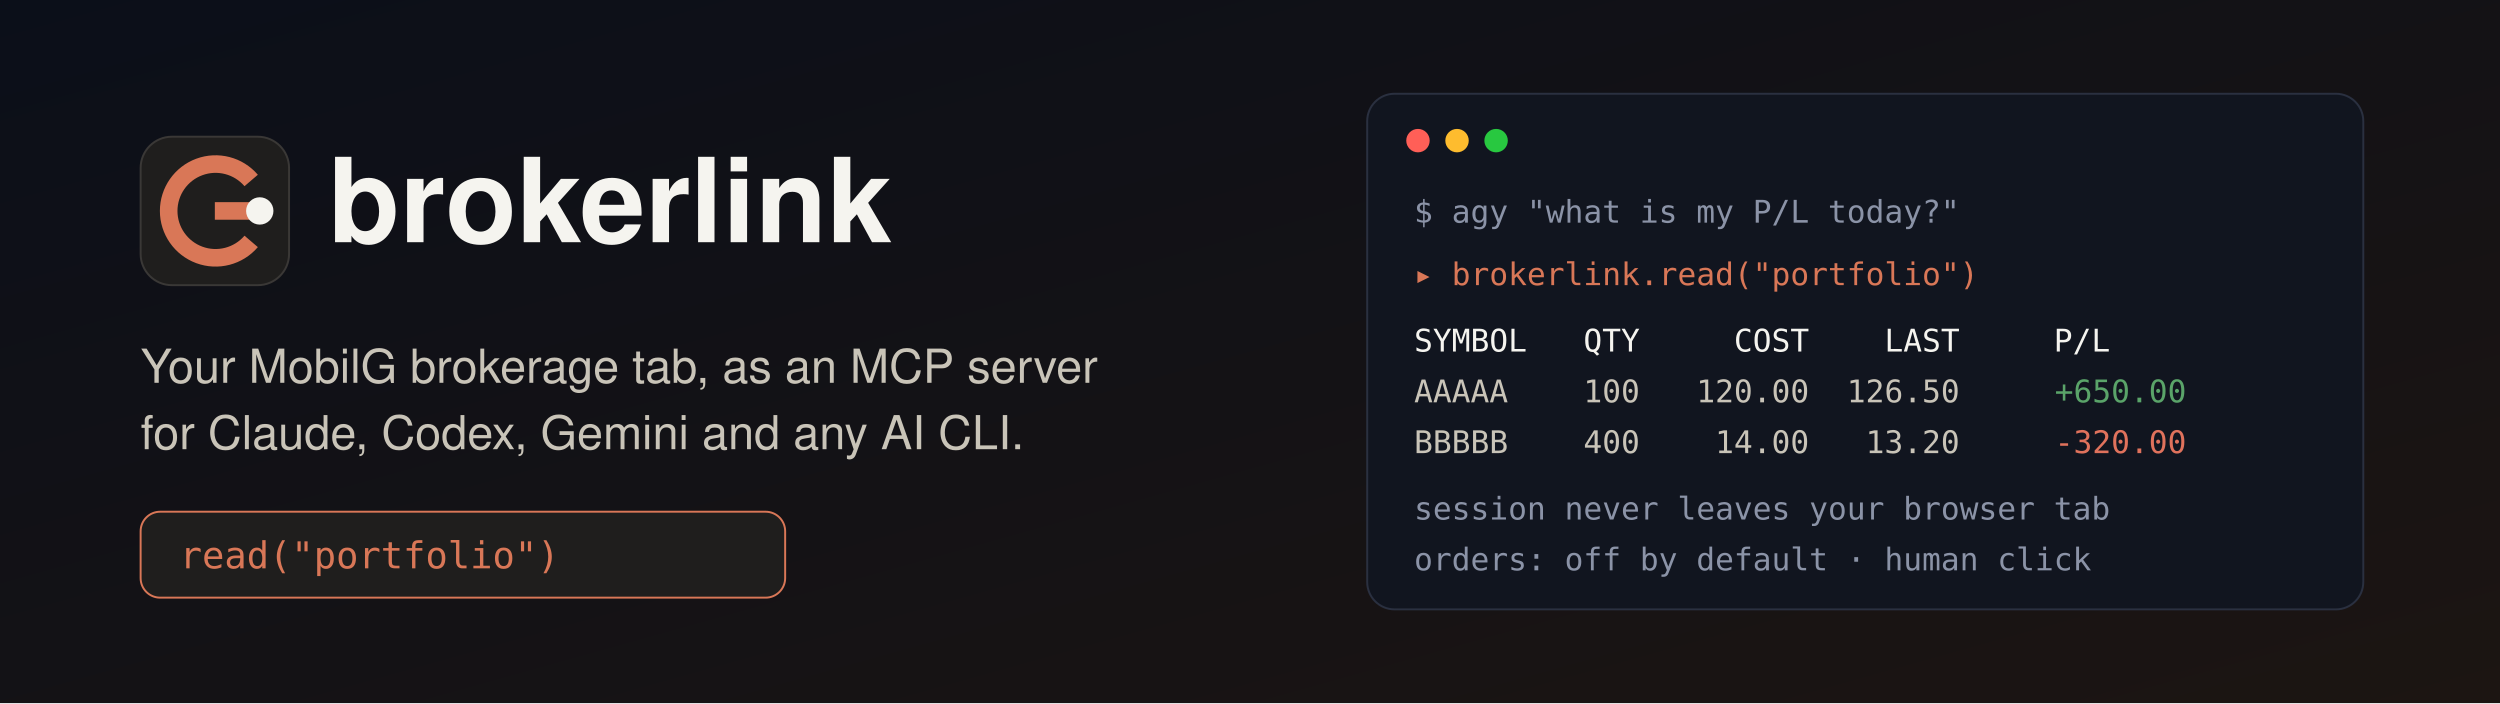
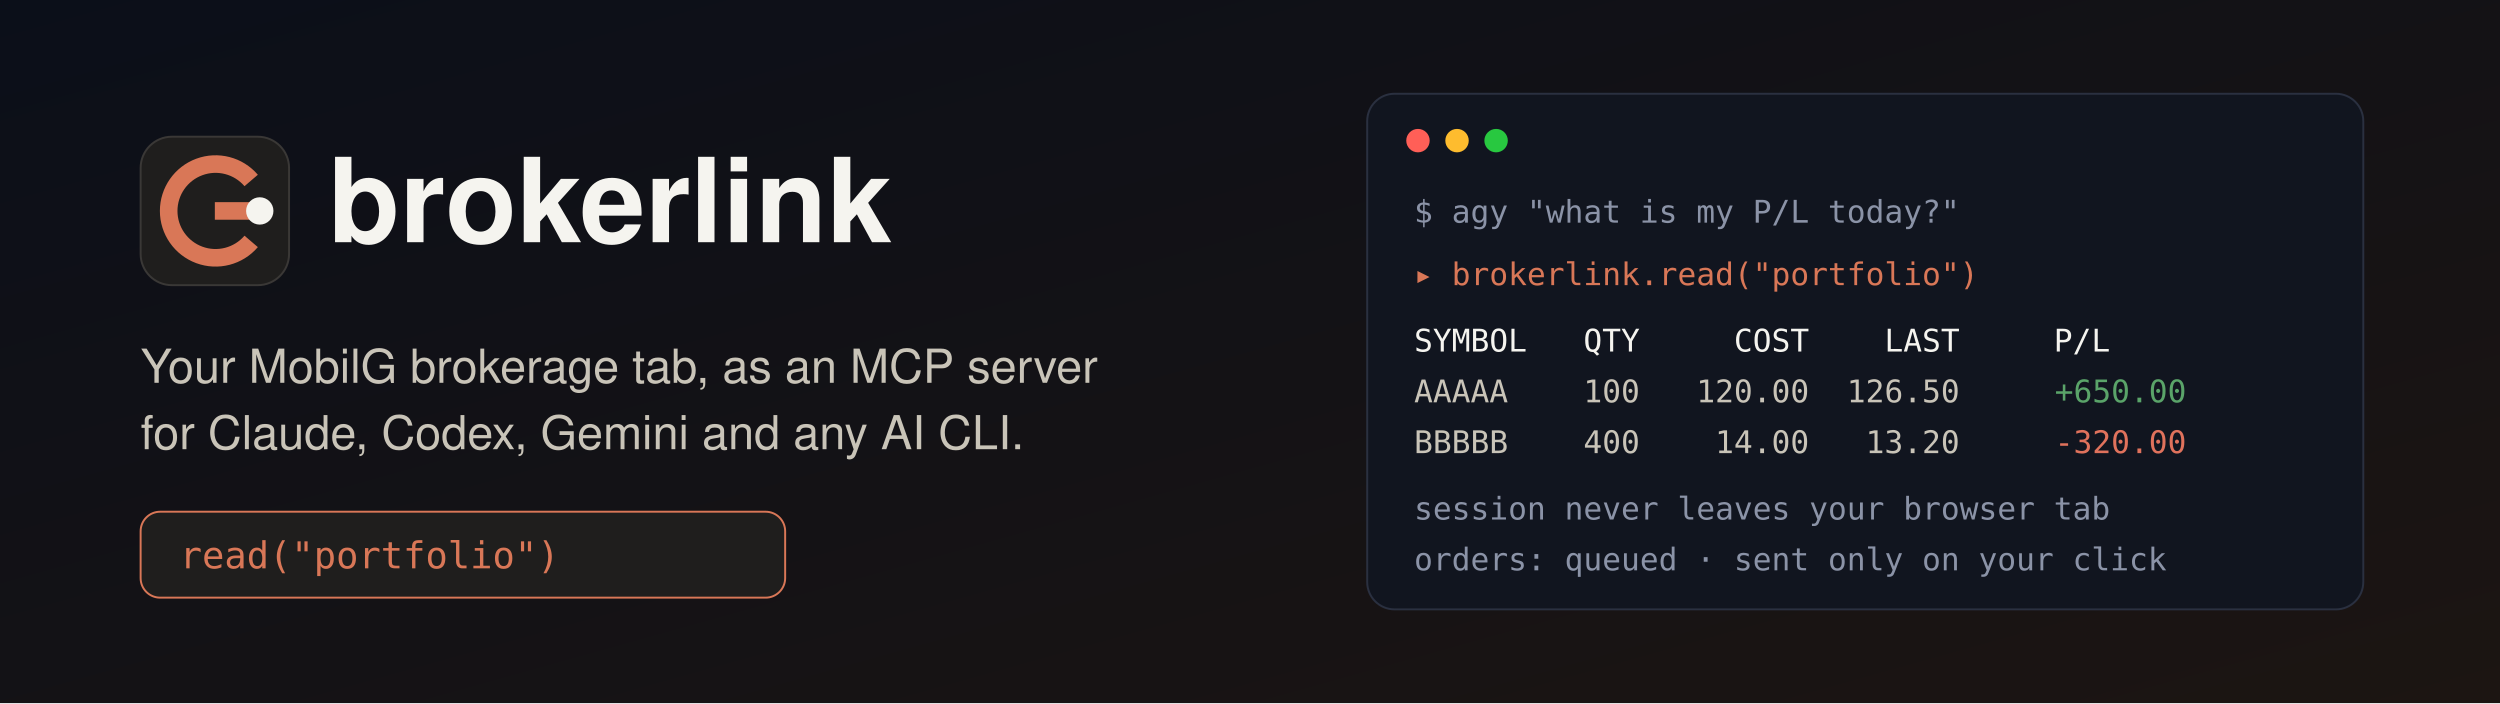
<svg xmlns="http://www.w3.org/2000/svg" width="1280" height="360" viewBox="0 0 1280 360" font-family="-apple-system,Helvetica,Arial,sans-serif">
  <defs>
    <linearGradient id="bg" x1="0" y1="0" x2="1" y2="1">
      <stop offset="0" stop-color="#0b0f19" />
      <stop offset="1" stop-color="#1c1512" />
    </linearGradient>
  </defs>
  <rect width="1280" height="360" fill="url(#bg)" />
  <g transform="translate(72,70)">
    <rect width="76" height="76" rx="16" fill="#1f1e1d" stroke="#3a3836" />
    <path d="M56.6 53.6A24 24 0 1 1 56.6 22.4" fill="none" stroke="#d97757" stroke-width="9" />
    <path d="M38 38H61" stroke="#d97757" stroke-width="9" />
    <circle cx="61" cy="38" r="7" fill="#f5f4ef" />
  </g>
  <text x="168" y="124" font-size="60" font-weight="700" fill="#f5f4ef">brokerlink</text>
  <text x="72" y="196" font-size="24" fill="#c9c4b8">Your MobilG brokerage tab, as an MCP server</text>
  <text x="72" y="230" font-size="24" fill="#c9c4b8">for Claude, Codex, Gemini and any AI CLI.</text>
  <rect x="72" y="262" width="330" height="44" rx="10" fill="#1f1e1d" stroke="#d97757" />
  <text x="92" y="291" font-size="19" font-family="Menlo,monospace" fill="#d97757">read("portfolio")</text>
  <g transform="translate(700,48)">
    <rect width="510" height="264" rx="14" fill="#11151f" stroke="#2a3040" />
    <circle cx="26" cy="24" r="6" fill="#ff5f57" />
    <circle cx="46" cy="24" r="6" fill="#febc2e" />
    <circle cx="66" cy="24" r="6" fill="#28c840" />
    <g font-family="Menlo,monospace" font-size="16" xml:space="preserve">
      <text x="24" y="66" fill="#8b93a7">$ agy "what is my P/L today?"</text>
      <text x="24" y="98" fill="#d97757">▸ brokerlink.read("portfolio")</text>
      <text x="24" y="132" fill="#f5f4ef">SYMBOL   QTY     COST    LAST     P/L</text>
      <text x="24" y="158" fill="#c9c4b8">AAAAA    100   120.00  126.50  </text>
      <text x="352" y="158" fill="#5aa469">+650.00</text>
      <text x="24" y="184" fill="#c9c4b8">BBBBB    400    14.00   13.20  </text>
      <text x="352" y="184" fill="#e0725c">-320.00</text>
      <text x="24" y="218" fill="#8b93a7">session never leaves your browser tab</text>
-       <text x="24" y="244" fill="#8b93a7">orders: off by default · human click</text>
+       <text x="24" y="244" fill="#8b93a7">orders: queued · sent only on your click</text>
    </g>
  </g>
</svg>
